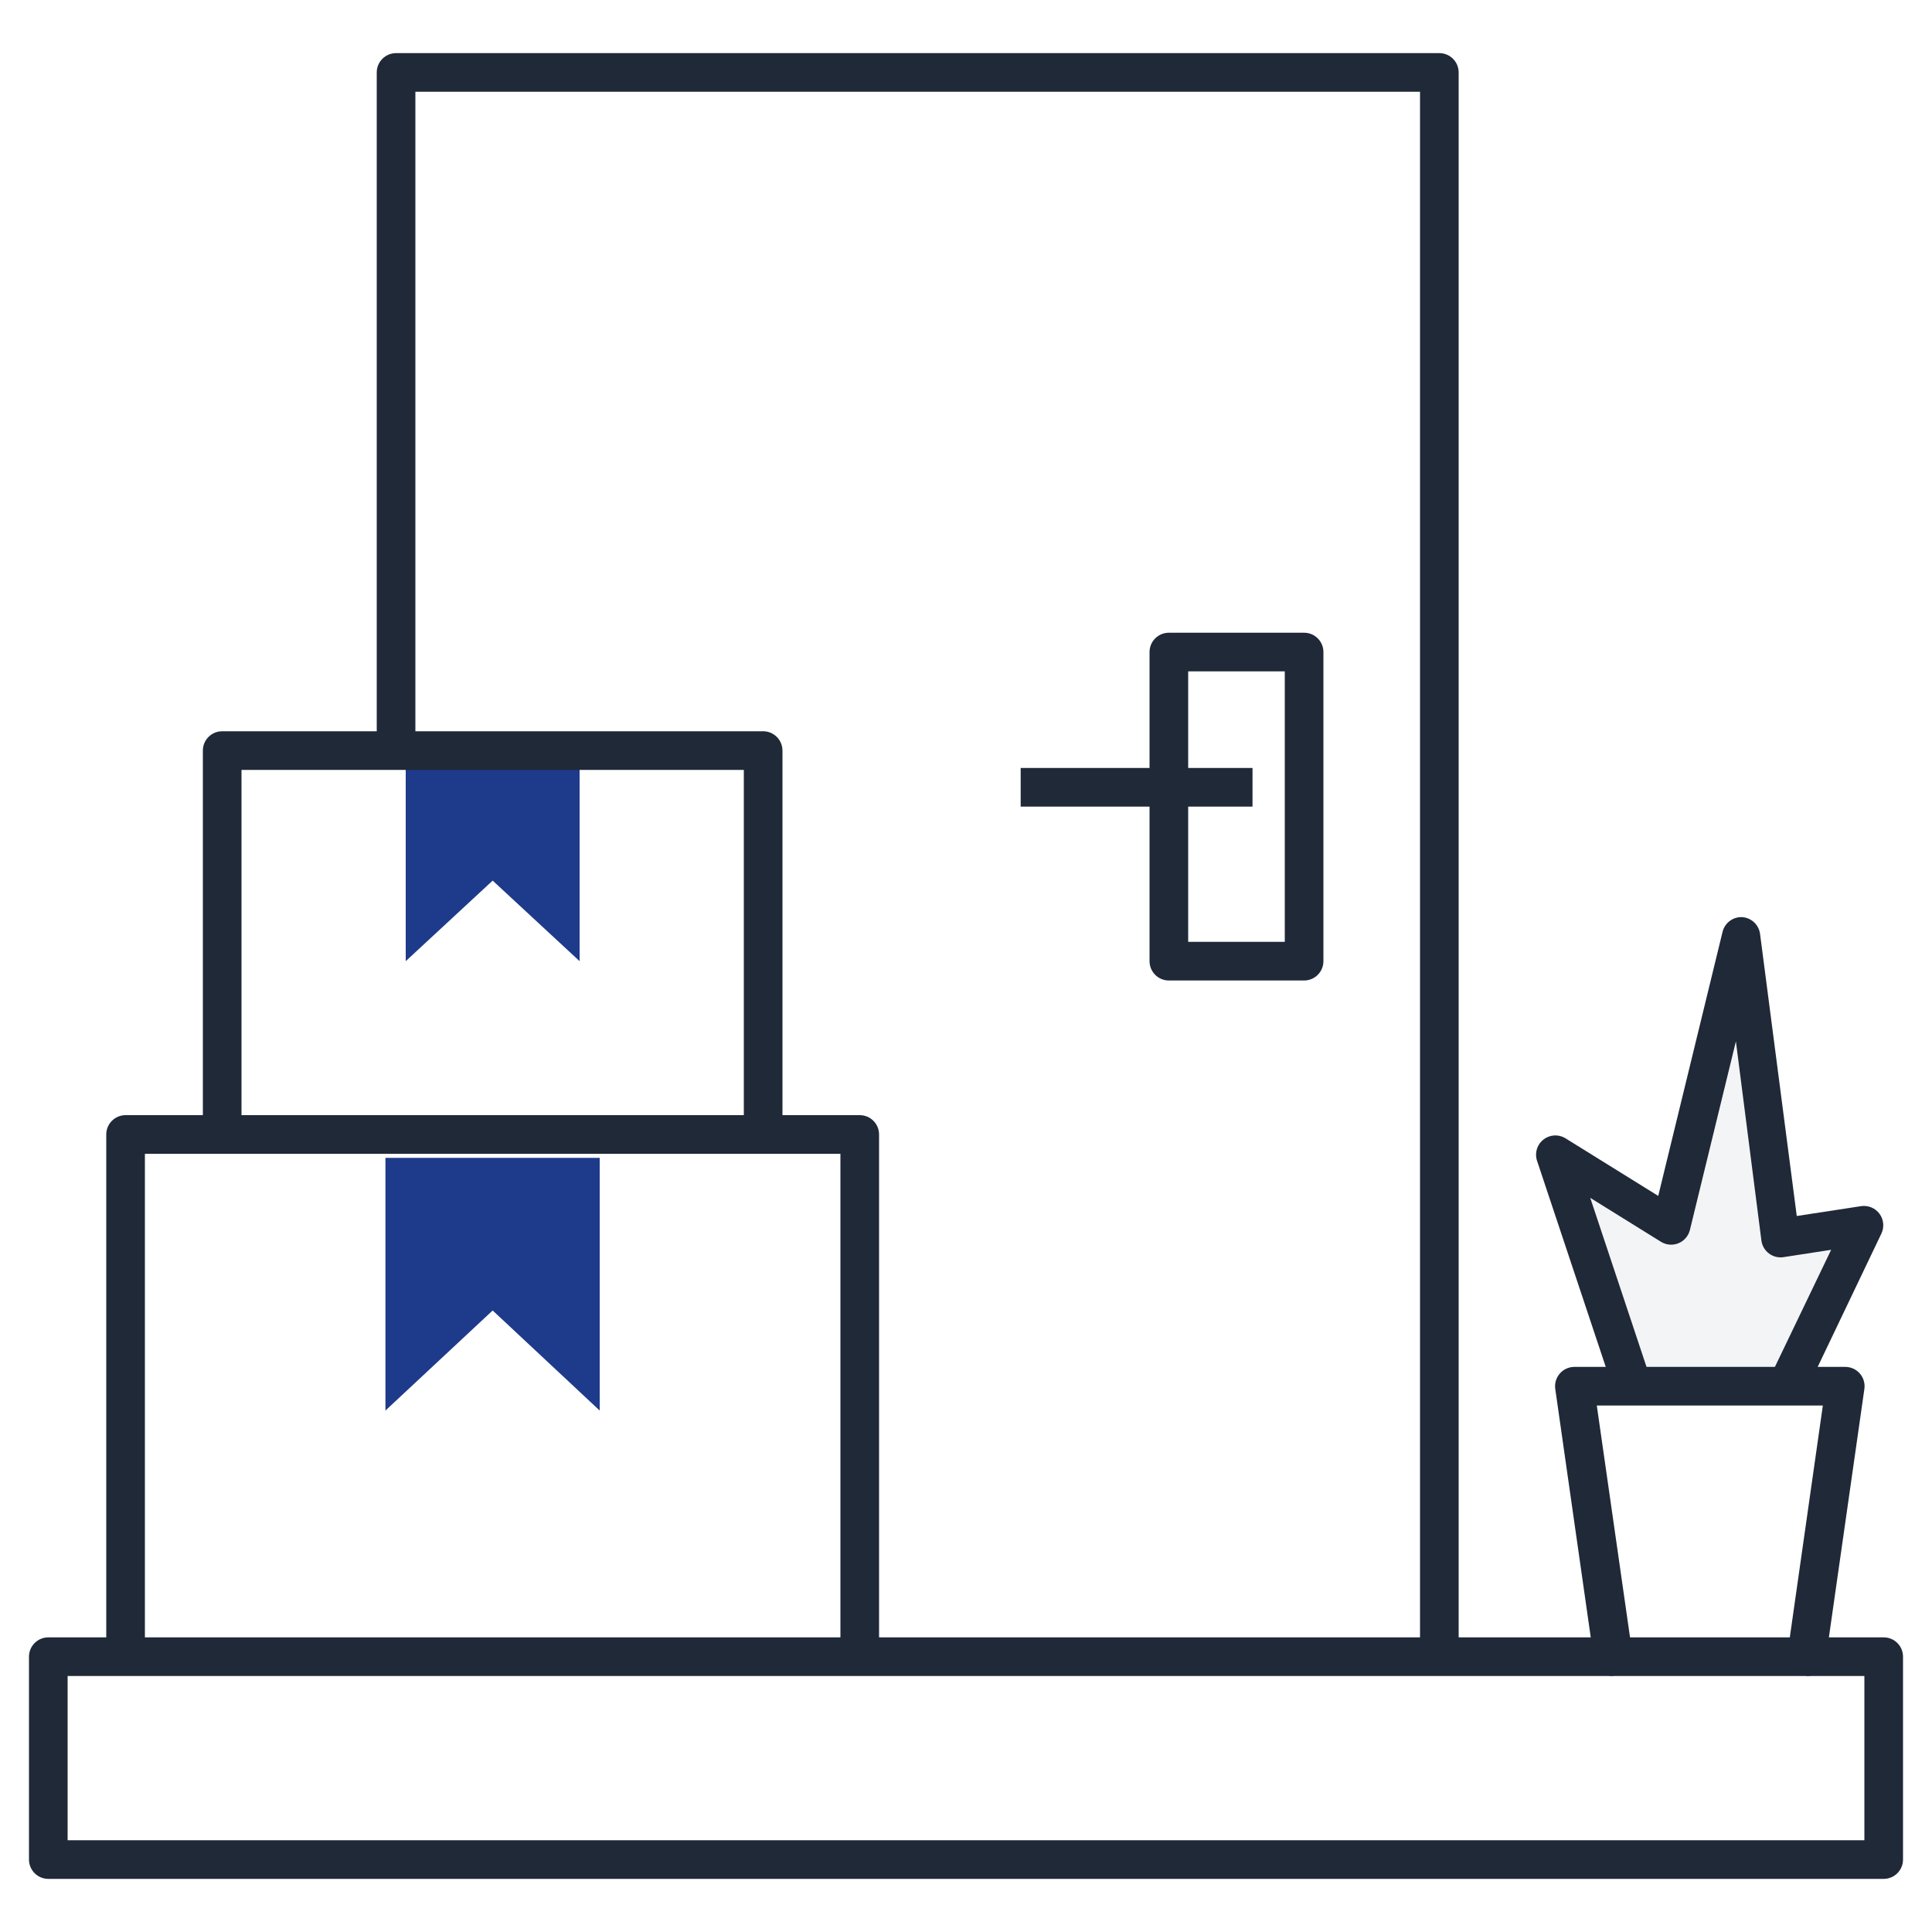
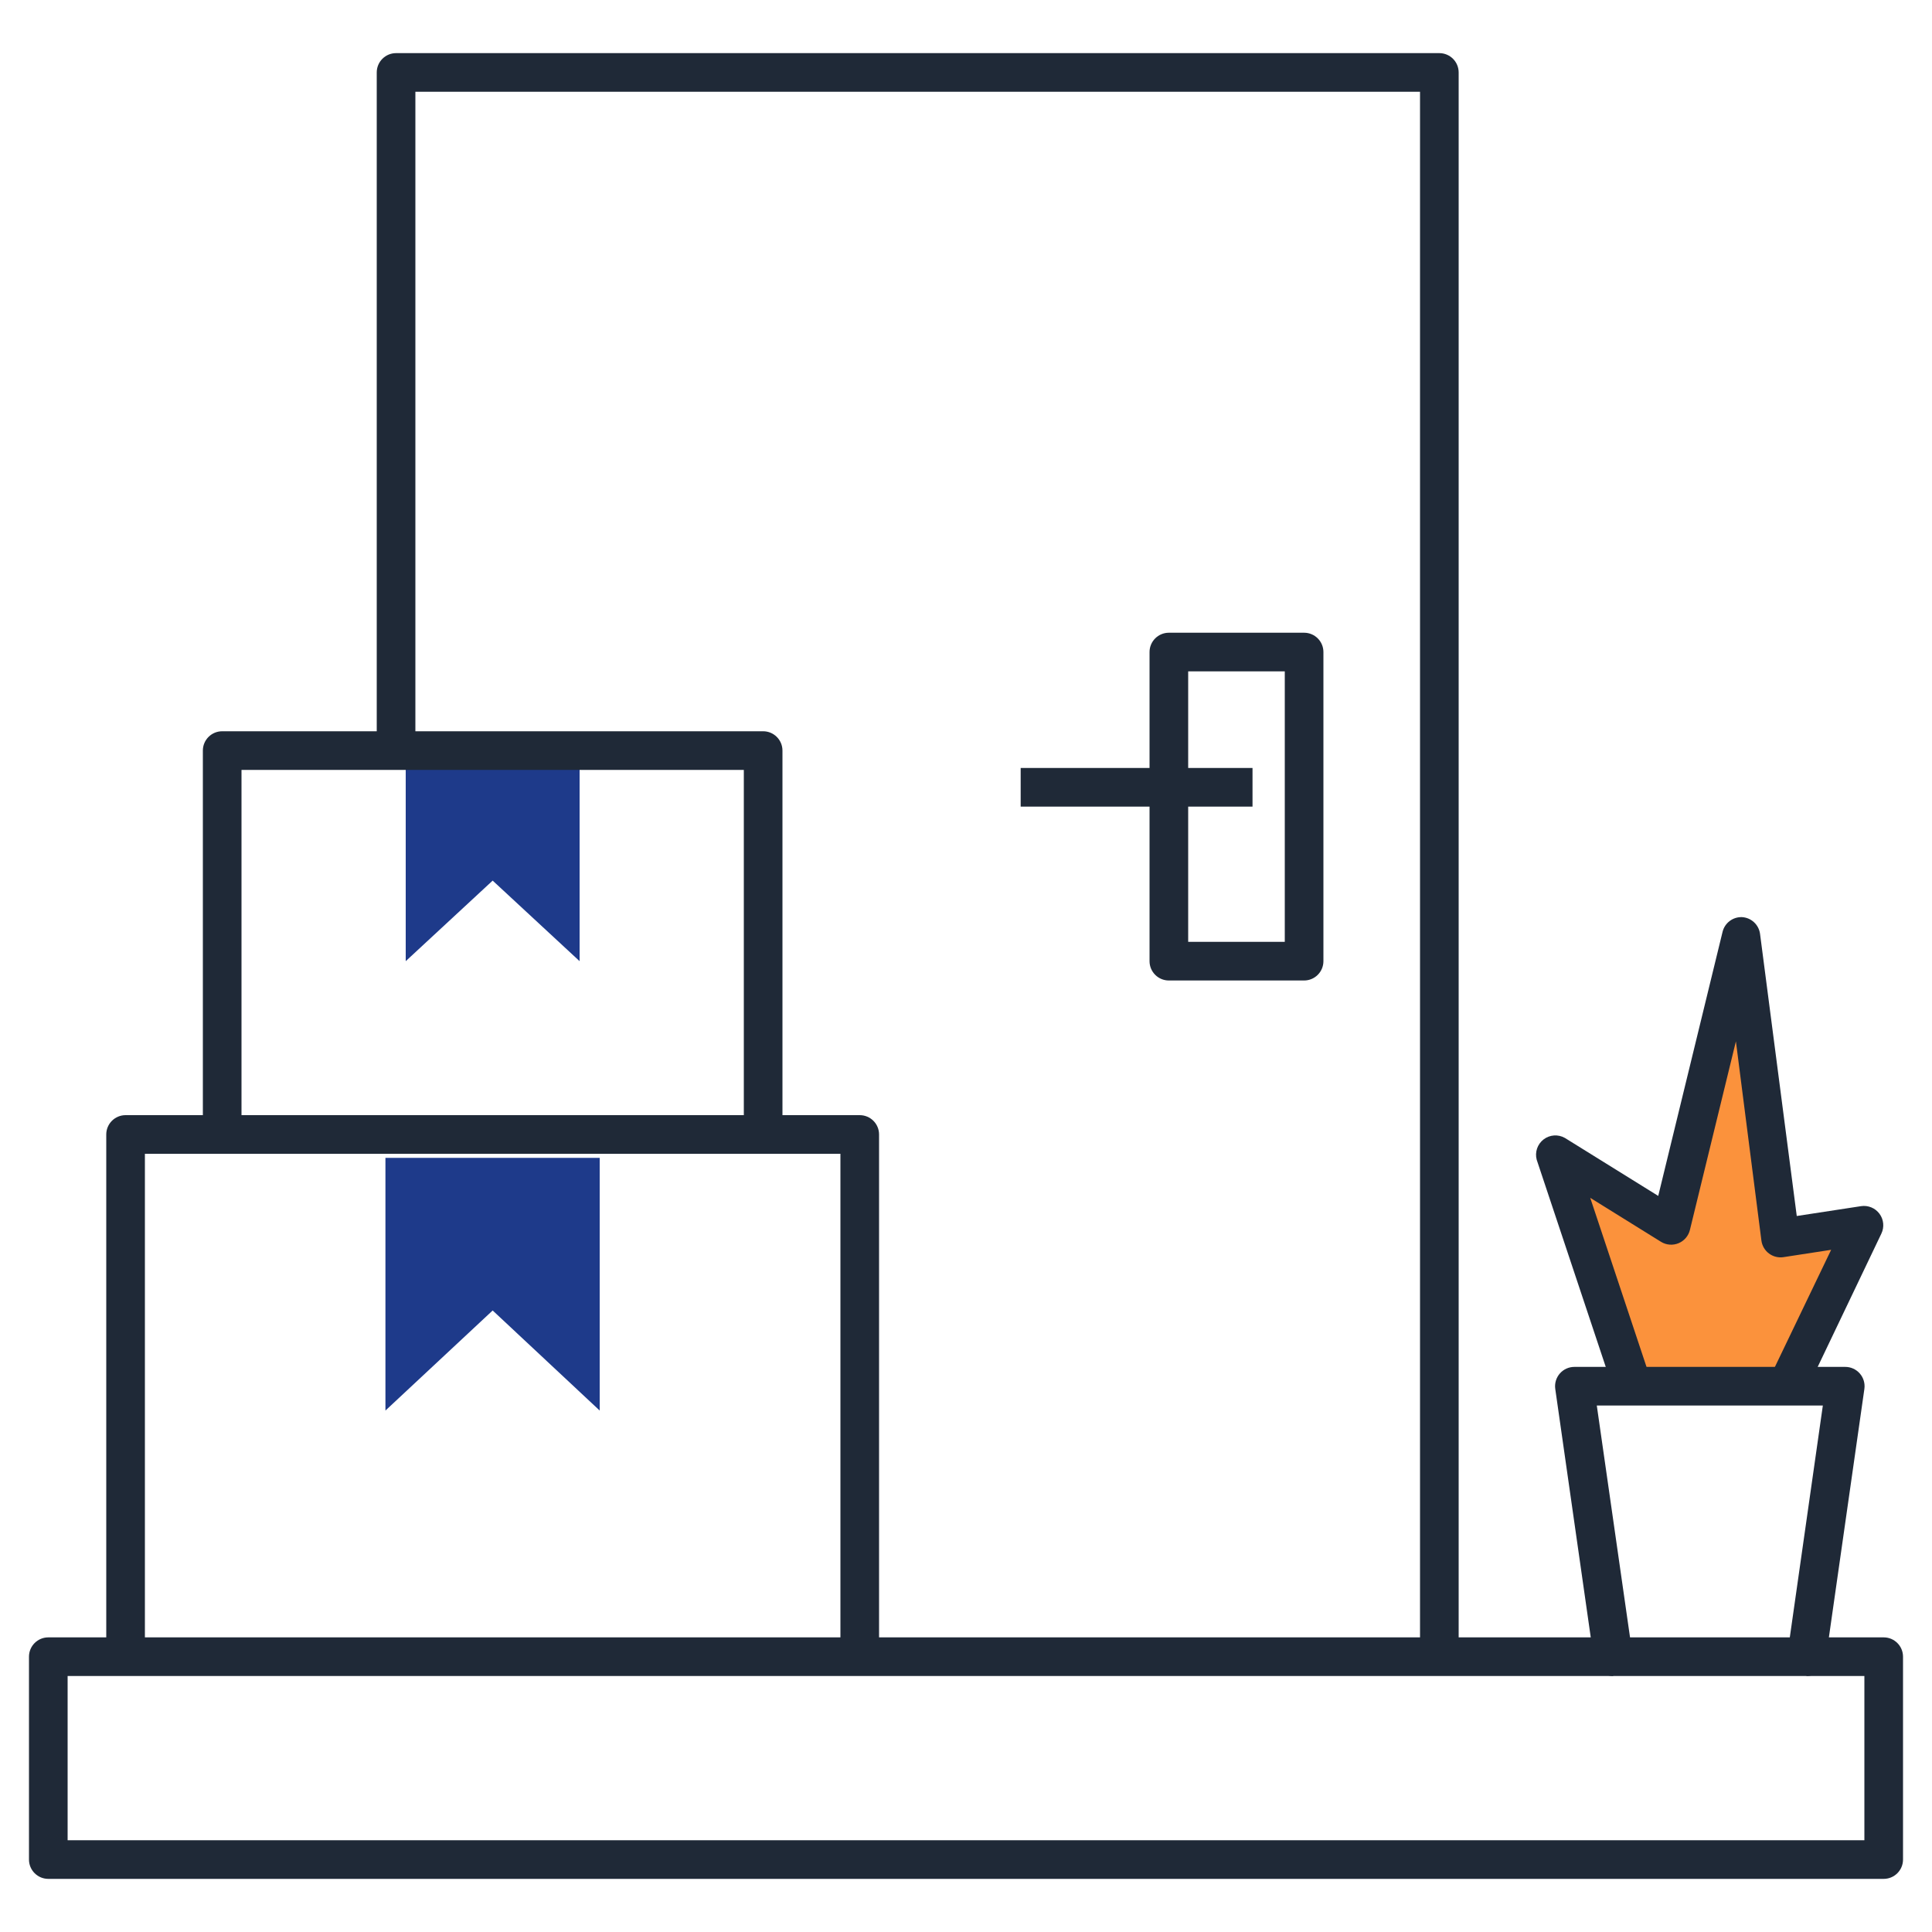
<svg xmlns="http://www.w3.org/2000/svg" width="800px" height="800px" viewBox="0 0 100 100" fill="#000000">
  <g id="SVGRepo_bgCarrier" stroke-width="0" />
  <g id="SVGRepo_tracerCarrier" stroke-linecap="round" stroke-linejoin="round" />
  <g id="SVGRepo_iconCarrier">
-     <polygon points="96.5 63.42 92.5 71.75 84.5 71.75 80.5 59.75 86.5 63.42 90.16 48.42 92.16 64.08 96.5 63.42" fill="#F3F4F6" />
+     <polygon points="96.5 63.42 92.5 71.75 84.5 71.75 80.5 59.75 86.5 63.42 90.16 48.42 92.16 64.08 96.5 63.42" fill="#fb923c" />
    <polygon points="31.04 59.93 31.04 73.01 25.5 67.83 19.95 73.01 19.95 59.93 31.04 59.93" fill="#1E3A8A" />
    <polygon points="30 39.75 30 49.75 25.5 45.58 21 49.75 21 39.75 30 39.75" fill="#1E3A8A" />
    <path d="M75.5,85.75h-2v-81h-52v34h-2v-35a1,1,0,0,1,1-1h54a1,1,0,0,1,1,1v82Z" fill="#1F2937" />
    <path d="M97.5,97.25H2.5a1,1,0,0,1-1-1V85.75a1,1,0,0,1,1-1h81v2H3.5v8.5h93v-8.5h-3v-2h4a1,1,0,0,1,1,1v10.5A1,1,0,0,1,97.5,97.25Z" fill="#1F2937" />
    <path d="M40.5,58.35h-2V39.85h-26v18.5h-2V38.85a1,1,0,0,1,1-1h28a1,1,0,0,1,1,1v19.5Z" fill="#1F2937" />
    <path d="M45.5,85.72h-2v-26H7.5v26h-2v-27a1,1,0,0,1,1-1h38a1,1,0,0,1,1,1v27Z" fill="#1F2937" />
    <path d="M67.5,50.75h-7a1,1,0,0,1-1-1v-16a1,1,0,0,1,1-1h7a1,1,0,0,1,1,1v16A1,1,0,0,1,67.5,50.75Zm-6-2h5v-14h-5v14Z" fill="#1F2937" />
    <rect x="52.83" y="39.75" width="12" height="2" fill="#1F2937" />
    <path d="M93.5,86.75h-10a1,1,0,0,1-1-.86l-2-14a1,1,0,0,1,1-1.14h14a1,1,0,0,1,1,1.14l-2,14A1,1,0,0,1,93.5,86.75Zm-9.13-2h8.27l1.71-12H82.65Z" fill="#1F2937" />
    <path d="M93.4,72.18l-1.8-.87,3.18-6.62-2.47.38a1,1,0,0,1-1.14-.86L89.85,53.9l-2.38,9.76a1,1,0,0,1-1.49.62L82.31,62l3.13,9.4-1.9.63-4-12A1,1,0,0,1,81,58.9l4.83,3,3.33-13.67a1,1,0,0,1,1-.76,1,1,0,0,1,.94.87L93,62.94l3.33-.51a1,1,0,0,1,1.05,1.42Z" fill="#1F2937" />
    <rect width="100" height="100" fill="none" />
  </g>
</svg>
